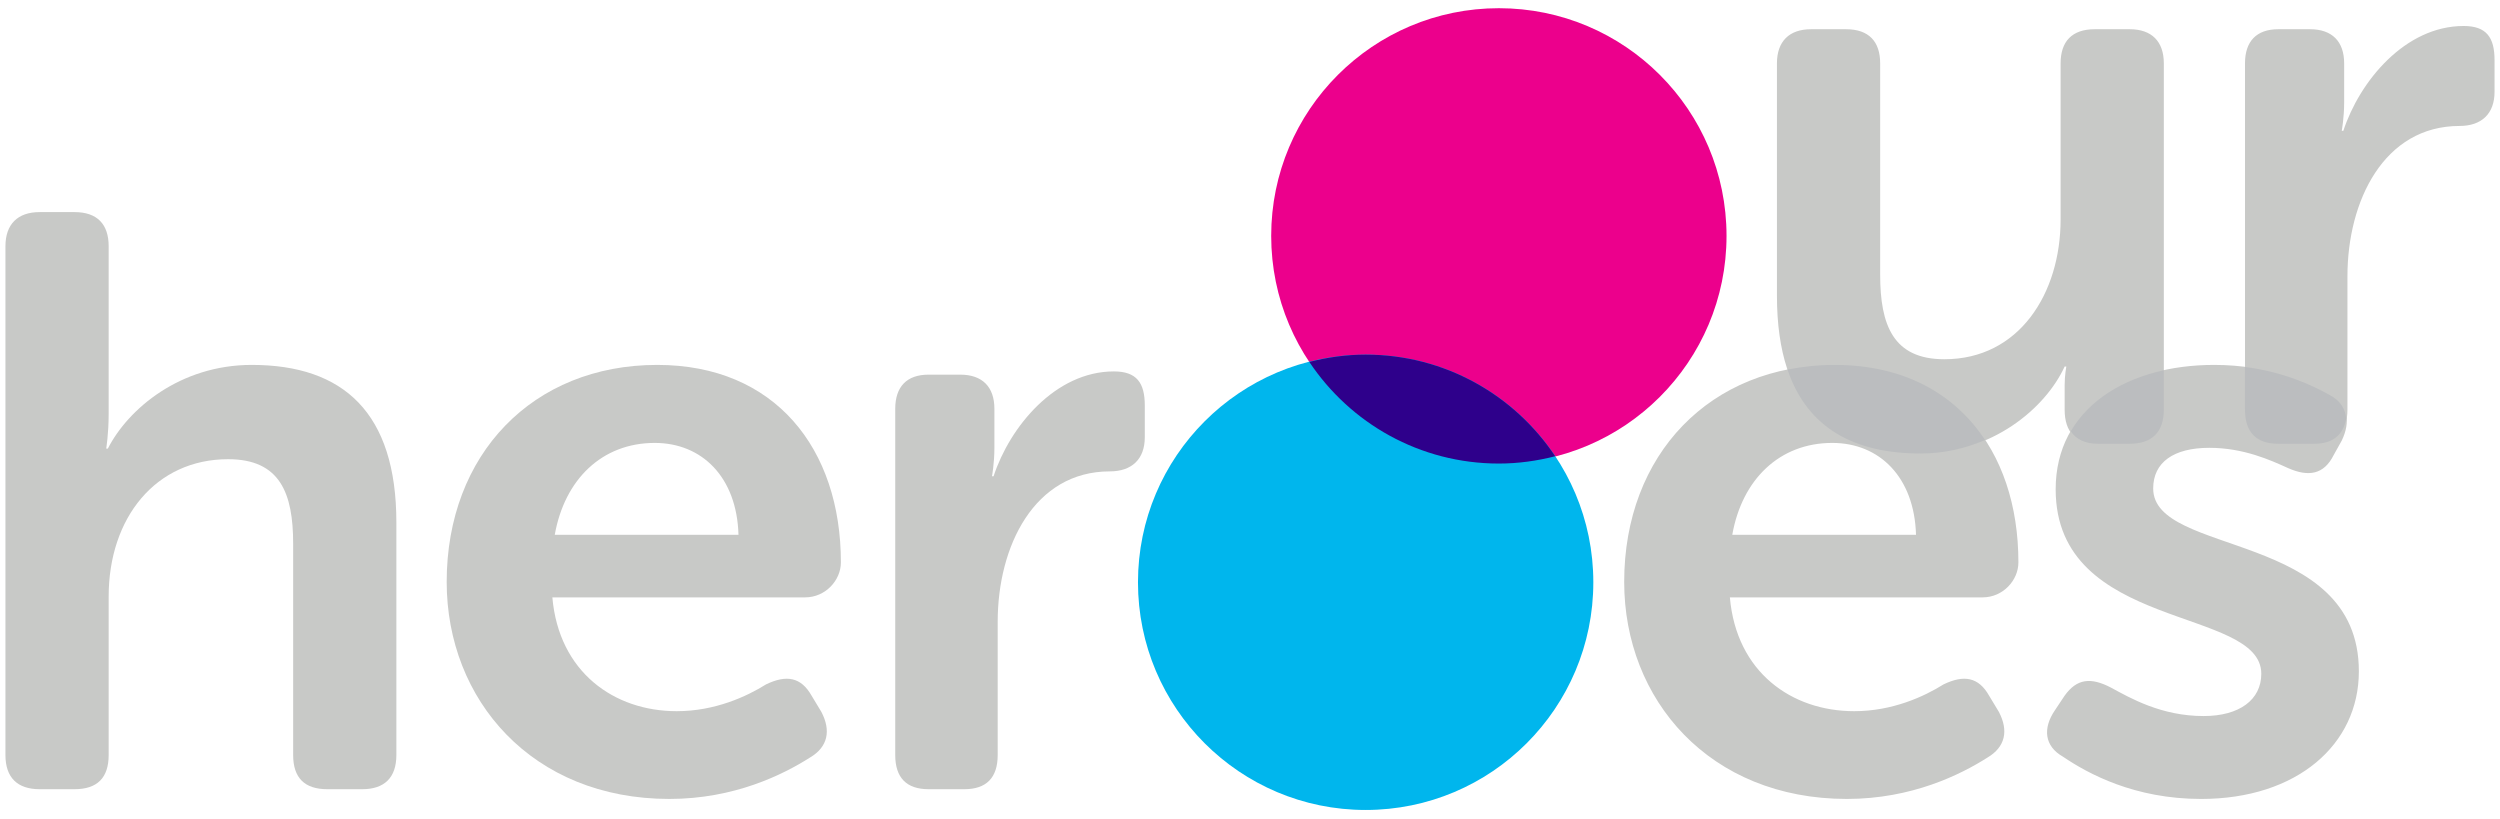
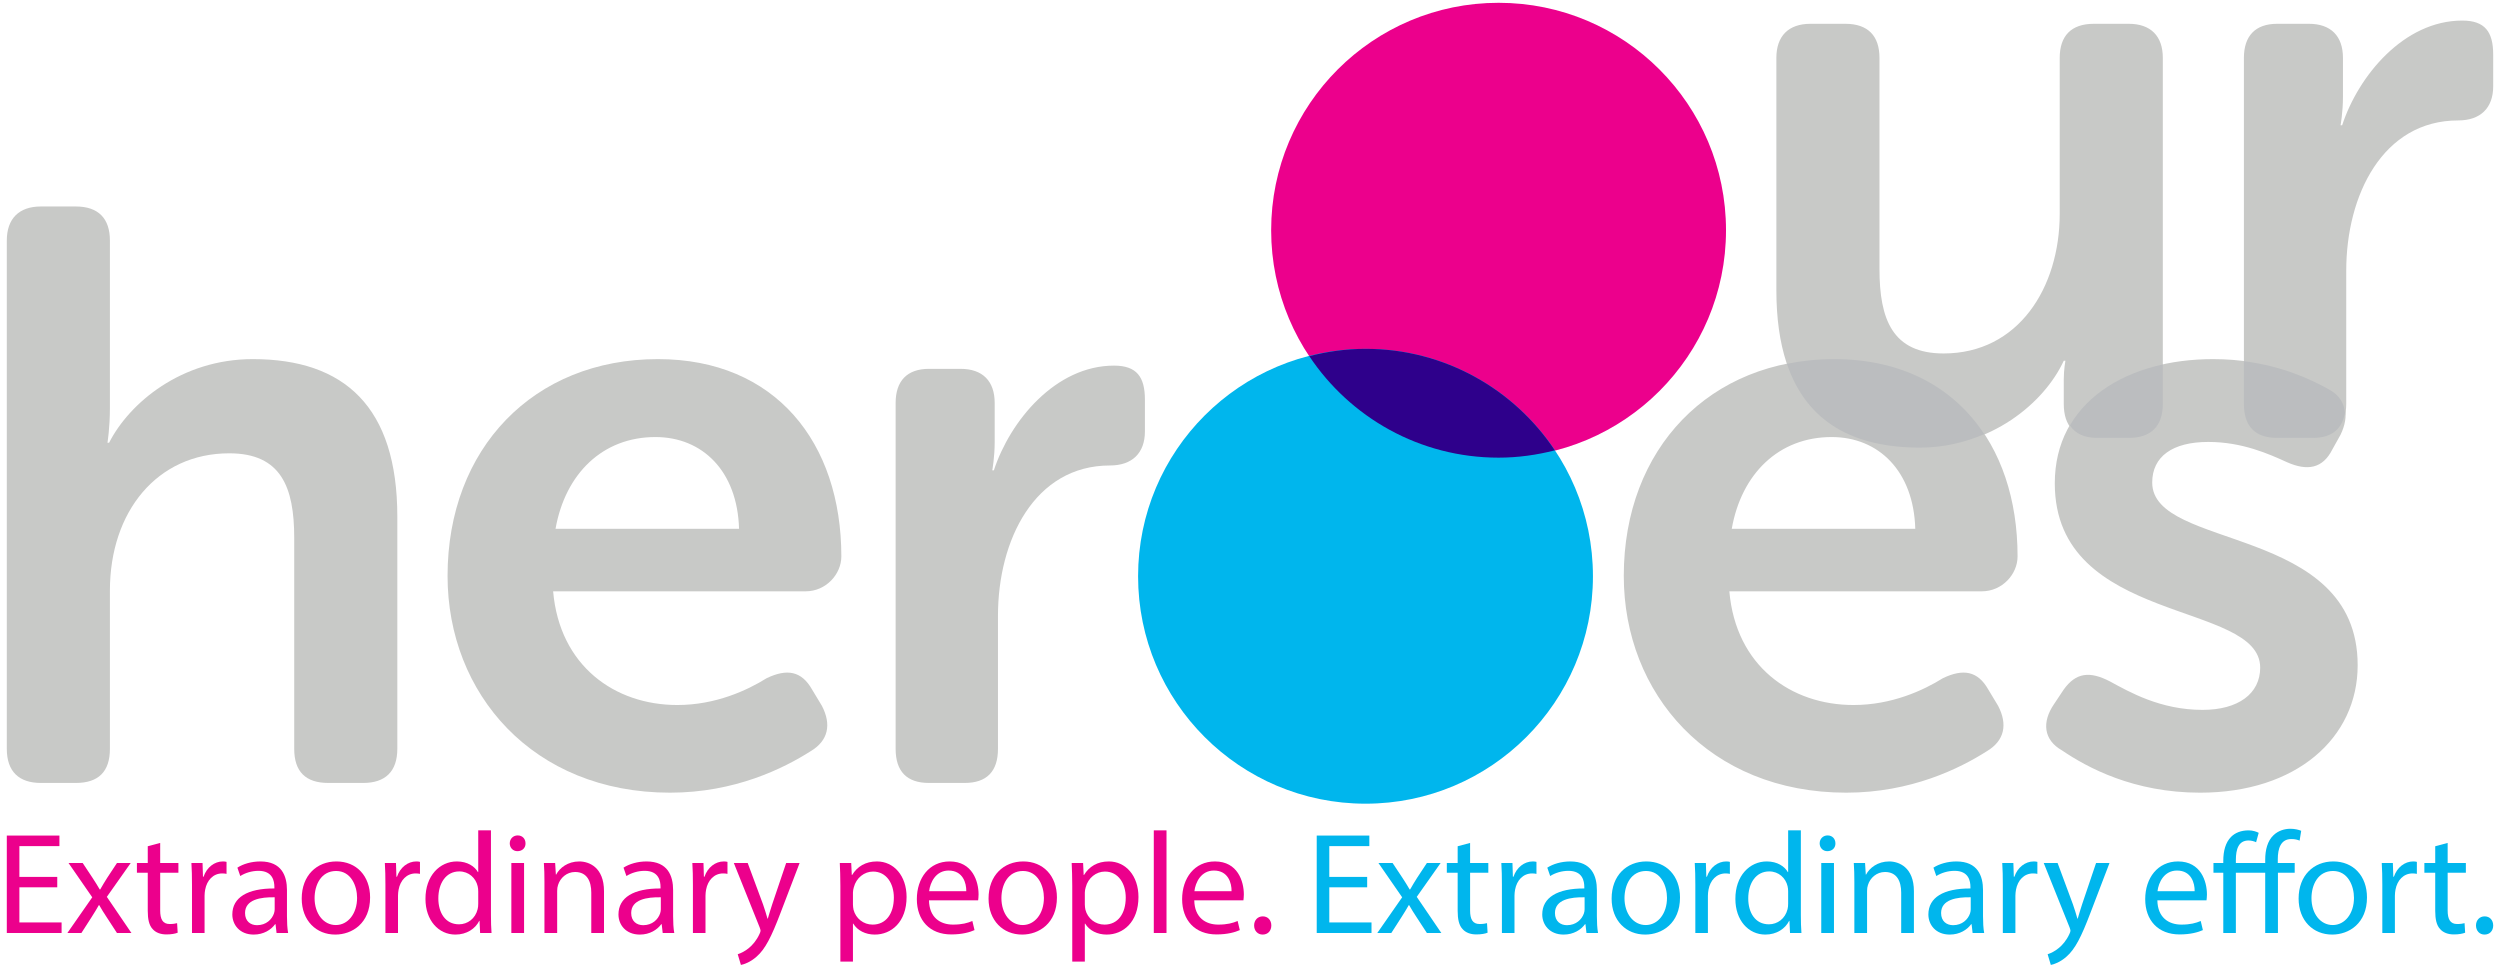
- <svg xmlns="http://www.w3.org/2000/svg" version="1.2" baseProfile="tiny" id="Layer_1" x="0px" y="0px" width="311.812px" height="102.047px" viewBox="0 0 311.812 102.047" xml:space="preserve">
+ <svg xmlns="http://www.w3.org/2000/svg" version="1.2" baseProfile="tiny" id="Layer_1" x="0px" y="0px" width="702.993px" height="272.126px" viewBox="0 0 702.993 272.126" xml:space="preserve">
  <g>
-     <path fill="#C8C9C7" d="M221.628,7.904c0-2.737,1.522-4.259,4.26-4.259h4.355c2.839,0,4.26,1.522,4.26,4.259v26.36   c0,6.283,1.624,10.543,8.007,10.543c9.331,0,14.498-8.212,14.498-17.438V7.904c0-2.737,1.42-4.259,4.26-4.259h4.361   c2.738,0,4.254,1.522,4.254,4.259V51.09c0,2.84-1.516,4.26-4.254,4.26h-3.959c-2.736,0-4.157-1.42-4.157-4.26v-3.042   c0-1.215,0.206-2.331,0.206-2.331h-0.206c-2.429,5.273-9.119,10.847-17.938,10.847c-11.052,0-17.946-5.574-17.946-19.666V7.904z    M280.006,7.904c0-2.737,1.42-4.259,4.156-4.259h3.959c2.738,0,4.254,1.522,4.254,4.259v4.868c0,1.925-0.301,3.546-0.301,3.546   h0.198c2.026-6.185,7.706-13.076,15.003-13.076c2.841,0,3.857,1.417,3.857,4.257v3.955c0,2.738-1.625,4.256-4.361,4.256   c-9.428,0-13.987,9.328-13.987,18.755V51.09c0,2.84-1.42,4.26-4.157,4.26h-4.465c-2.736,0-4.156-1.42-4.156-4.26V7.904z" />
-     <path fill="#C8C9C7" d="M228.837,45.513c14.696,0,22.908,10.44,22.908,24.635c0,2.229-1.925,4.359-4.457,4.359h-31.53   c0.812,9.328,7.7,14.195,15.509,14.195c4.765,0,8.717-1.826,11.153-3.348c2.533-1.215,4.355-0.912,5.673,1.42l1.223,2.027   c1.215,2.331,0.805,4.359-1.421,5.68c-3.344,2.126-9.433,5.167-17.543,5.167c-17.134,0-27.775-12.366-27.775-27.065   C202.576,56.664,213.321,45.513,228.837,45.513z M238.974,66.701c-0.205-7.198-4.566-11.458-10.444-11.458   c-6.587,0-11.256,4.563-12.472,11.458H238.974z M256.291,88.6l1.215-1.826c1.523-2.13,3.25-2.332,5.782-1.014   c2.431,1.317,6.286,3.549,11.557,3.549c4.458,0,7.194-2.027,7.194-5.273c0-8.413-25.646-5.27-25.646-23.011   c0-10.141,8.922-15.512,19.769-15.512c6.895,0,11.659,2.228,14.396,3.751c2.335,1.215,2.636,3.345,1.522,5.676l-1.017,1.826   c-1.215,2.434-3.141,2.737-5.673,1.622c-2.232-1.014-5.576-2.533-9.837-2.533c-4.464,0-6.997,1.823-6.997,5.069   c0,8.515,25.653,5.17,25.653,22.809c0,9.123-7.706,15.916-19.673,15.916c-8.309,0-14.09-3.14-17.23-5.27   C254.974,93.061,254.77,90.829,256.291,88.6z" />
-     <path fill="#EC008C" d="M215.341,29.42c0,15.683-12.71,28.396-28.396,28.396c-15.68,0-28.396-12.714-28.396-28.396   c0-15.684,12.717-28.397,28.396-28.397C202.631,1.023,215.341,13.737,215.341,29.42z" />
-     <path fill="#00B6ED" d="M198.727,72.626c0,15.684-12.71,28.397-28.396,28.397c-15.68,0-28.397-12.713-28.397-28.397   c0-15.682,12.718-28.396,28.397-28.396C186.017,44.229,198.727,56.944,198.727,72.626z" />
-     <path fill="#2E008B" d="M163.306,45.141c5.089,7.639,13.775,12.676,23.639,12.676c2.43,0,4.774-0.337,7.027-0.911   c-5.089-7.638-13.771-12.676-23.642-12.676C167.899,44.229,165.555,44.567,163.306,45.141z" />
-     <path fill="#C8C9C7" d="M0.679,30.71c0-2.737,1.522-4.256,4.26-4.256h4.354c2.841,0,4.26,1.519,4.26,4.256v20.884   c0,2.536-0.307,4.359-0.307,4.359h0.205c2.532-4.966,9.023-10.44,17.945-10.44c11.455,0,18.042,5.979,18.042,19.666v28.994   c0,2.84-1.516,4.26-4.253,4.26h-4.362c-2.84,0-4.259-1.42-4.259-4.26V67.817c0-6.287-1.618-10.543-8.109-10.543   c-9.024,0-14.902,7.297-14.902,17.13v19.769c0,2.84-1.419,4.26-4.26,4.26H4.938c-2.737,0-4.26-1.42-4.26-4.26V30.71z" />
-     <path fill="#C8C9C7" d="M81.972,45.513c14.696,0,22.908,10.44,22.908,24.635c0,2.229-1.925,4.359-4.457,4.359h-31.53   c0.812,9.328,7.707,14.195,15.51,14.195c4.764,0,8.717-1.826,11.153-3.348c2.533-1.215,4.355-0.912,5.673,1.42l1.222,2.027   c1.215,2.331,0.812,4.359-1.42,5.68c-3.345,2.126-9.427,5.167-17.543,5.167c-17.127,0-27.775-12.366-27.775-27.065   C55.712,56.664,66.456,45.513,81.972,45.513z M92.108,66.701c-0.204-7.198-4.56-11.458-10.443-11.458   c-6.588,0-11.25,4.563-12.472,11.458H92.108z" />
-     <path fill="#C8C9C7" d="M111.658,50.988c0-2.738,1.42-4.26,4.157-4.26h3.96c2.736,0,4.252,1.521,4.252,4.26v4.867   c0,1.925-0.301,3.546-0.301,3.546h0.198c2.027-6.185,7.707-13.076,15.004-13.076c2.84,0,3.856,1.416,3.856,4.256v3.956   c0,2.737-1.624,4.256-4.361,4.256c-9.427,0-13.986,9.328-13.986,18.755v16.625c0,2.84-1.42,4.26-4.157,4.26h-4.465   c-2.737,0-4.157-1.42-4.157-4.26V50.988z" />
    <g>
-       <path fill="#BBBDBF" d="M284.162,55.35h4.465c2.321,0,3.632-1.083,3.996-3.124c-0.096-1.198-0.692-2.249-2.064-2.962    c-2.19-1.219-5.707-2.874-10.553-3.492v5.318C280.006,53.93,281.426,55.35,284.162,55.35z" />
-       <path fill="#BBBDBF" d="M258.275,53.796c0.675,0.993,1.773,1.553,3.395,1.553h3.959c2.738,0,4.254-1.42,4.254-4.26v-4.912    C264.756,47.305,260.562,49.875,258.275,53.796z" />
-       <path fill="#BBBDBF" d="M228.837,45.513c-2.055,0-4.018,0.208-5.892,0.583c2.495,7.375,8.41,10.468,16.629,10.468    c2.946,0,5.622-0.658,8.014-1.683C243.772,49.09,237.421,45.513,228.837,45.513z" />
+       <path fill="#C8C9C7" d="M499.508,16.283c0-6.163,3.428-9.591,9.593-9.591h9.809c6.394,0,9.593,3.428,9.593,9.591v59.365    c0,14.15,3.657,23.744,18.032,23.744c21.015,0,32.651-18.494,32.651-39.271V16.283c0-6.163,3.198-9.591,9.593-9.591h9.823    c6.164,0,9.578,3.428,9.578,9.591v97.259c0,6.395-3.414,9.593-9.578,9.593h-8.917c-6.163,0-9.361-3.198-9.361-9.593v-6.85    c0-2.736,0.462-5.25,0.462-5.25h-0.462c-5.472,11.876-20.538,24.428-40.399,24.428c-24.891,0-40.416-12.552-40.416-44.29V16.283z     M630.979,16.283c0-6.163,3.197-9.591,9.361-9.591h8.916c6.164,0,9.578,3.428,9.578,9.591v10.963c0,4.334-0.678,7.986-0.678,7.986    h0.447c4.564-13.928,17.355-29.448,33.788-29.448c6.396,0,8.687,3.191,8.687,9.586v8.908c0,6.165-3.659,9.586-9.823,9.586    c-21.231,0-31.499,21.007-31.499,42.237v37.441c0,6.395-3.197,9.593-9.361,9.593H640.34c-6.164,0-9.361-3.198-9.361-9.593V16.283z    " />
+       <path fill="#C8C9C7" d="M515.742,100.982c33.098,0,51.593,23.513,51.593,55.48c0,5.02-4.336,9.816-10.038,9.816h-71.01    c1.83,21.008,17.342,31.969,34.928,31.969c10.731,0,19.632-4.112,25.119-7.54c5.704-2.736,9.809-2.053,12.775,3.198l2.752,4.564    c2.737,5.25,1.813,9.816-3.198,12.791c-7.532,4.788-21.244,11.638-39.508,11.638c-38.587,0-62.553-27.849-62.553-60.954    C456.602,126.094,480.8,100.982,515.742,100.982z M538.571,148.7c-0.461-16.211-10.284-25.804-23.521-25.804    c-14.834,0-25.351,10.278-28.087,25.804H538.571z M577.572,198.017l2.736-4.111c3.43-4.797,7.318-5.251,13.021-2.283    c5.474,2.966,14.157,7.993,26.026,7.993c10.039,0,16.203-4.565,16.203-11.876c0-18.947-57.757-11.868-57.757-51.822    c0-22.837,20.094-34.935,44.521-34.935c15.527,0,26.258,5.018,32.42,8.448c5.26,2.736,5.938,7.533,3.432,12.782l-2.291,4.112    c-2.736,5.48-7.072,6.165-12.775,3.651c-5.027-2.283-12.559-5.704-22.152-5.704c-10.055,0-15.76,4.106-15.76,11.416    c0,19.177,57.773,11.645,57.773,51.369c0,20.545-17.355,35.843-44.305,35.843c-18.71,0-31.73-7.072-38.803-11.868    C574.605,208.062,574.145,203.036,577.572,198.017z" />
+       <path fill="#EC008C" d="M485.349,64.741c0,35.318-28.625,63.951-63.951,63.951c-35.312,0-63.952-28.633-63.952-63.951    c0-35.321,28.64-63.953,63.952-63.953C456.724,0.788,485.349,29.42,485.349,64.741z" />
+       <path fill="#00B6ED" d="M447.931,162.043c0,35.321-28.624,63.953-63.951,63.953c-35.312,0-63.953-28.632-63.953-63.953    c0-35.318,28.641-63.951,63.953-63.951C419.307,98.092,447.931,126.725,447.931,162.043z" />
+       <path fill="#2E008B" d="M368.162,100.143c11.46,17.203,31.022,28.549,53.236,28.549c5.472,0,10.752-0.76,15.825-2.053    c-11.46-17.202-31.014-28.547-53.243-28.547C378.506,98.092,373.226,98.853,368.162,100.143z" />
+       <path fill="#C8C9C7" d="M1.914,67.646c0-6.165,3.429-9.585,9.594-9.585h9.807c6.396,0,9.593,3.421,9.593,9.585v47.032    c0,5.712-0.69,9.817-0.69,9.817h0.461c5.702-11.184,20.322-23.513,40.416-23.513c25.796,0,40.632,13.466,40.632,44.289v65.297    c0,6.396-3.414,9.594-9.579,9.594h-9.823c-6.396,0-9.593-3.198-9.593-9.594v-59.355c0-14.158-3.643-23.743-18.262-23.743    c-20.324,0-33.562,16.434-33.562,38.578v44.521c0,6.396-3.196,9.594-9.593,9.594h-9.807c-6.165,0-9.594-3.198-9.594-9.594V67.646z    " />
+       <path fill="#C8C9C7" d="M184.992,100.982c33.098,0,51.591,23.513,51.591,55.48c0,5.02-4.334,9.816-10.037,9.816h-71.008    c1.829,21.008,17.355,31.969,34.927,31.969c10.729,0,19.632-4.112,25.118-7.54c5.705-2.736,9.81-2.053,12.775,3.198l2.753,4.564    c2.735,5.25,1.828,9.816-3.198,12.791c-7.533,4.788-21.229,11.638-39.508,11.638c-38.57,0-62.553-27.849-62.553-60.954    C125.852,126.094,150.048,100.982,184.992,100.982z M207.82,148.7c-0.46-16.211-10.269-25.804-23.52-25.804    c-14.836,0-25.335,10.278-28.087,25.804H207.82z" />
+       <path fill="#C8C9C7" d="M251.848,113.312c0-6.166,3.198-9.593,9.362-9.593h8.917c6.163,0,9.577,3.427,9.577,9.593v10.96    c0,4.336-0.678,7.987-0.678,7.987h0.446c4.566-13.929,17.355-29.448,33.791-29.448c6.395,0,8.685,3.189,8.685,9.586v8.908    c0,6.165-3.658,9.586-9.822,9.586c-21.23,0-31.499,21.007-31.499,42.237v37.44c0,6.396-3.197,9.594-9.363,9.594H261.21    c-6.164,0-9.362-3.198-9.362-9.594V113.312z" />
+       <g>
+         <path fill="#BBBDBF" d="M640.34,123.135h10.055c5.227,0,8.178-2.438,9-7.034c-0.217-2.697-1.561-5.064-4.652-6.67     c-4.932-2.745-12.85-6.472-23.764-7.865v11.977C630.979,119.937,634.176,123.135,640.34,123.135z" />
+         <path fill="#BBBDBF" d="M582.04,119.637c1.521,2.236,3.994,3.498,7.646,3.498h8.917c6.164,0,9.578-3.198,9.578-9.593V102.48     C596.635,105.017,587.188,110.806,582.04,119.637z" />
+         <path fill="#BBBDBF" d="M515.742,100.982c-4.627,0-9.048,0.469-13.268,1.314c5.62,16.61,18.941,23.574,37.45,23.574     c6.634,0,12.66-1.483,18.048-3.79C549.378,109.037,535.074,100.982,515.742,100.982z" />
+       </g>
+     </g>
+     <g>
+       <path fill="#EC008C" d="M16.099,249.509H5.45v9.878h11.869v2.967H1.914v-27.395h14.796v2.967H5.45v8.658h10.649V249.509z" />
+       <path fill="#EC008C" d="M23.255,242.681l2.805,4.228c0.731,1.098,1.341,2.114,1.991,3.211h0.122    c0.65-1.18,1.301-2.194,1.951-3.251l2.764-4.188h3.862l-6.707,9.512l6.909,10.161h-4.064l-2.886-4.43    c-0.771-1.139-1.423-2.236-2.113-3.415h-0.082c-0.65,1.179-1.341,2.235-2.072,3.415l-2.846,4.43h-3.942l6.991-10.038l-6.666-9.635    H23.255z" />
+       <path fill="#EC008C" d="M45.044,237.031v5.649h5.121v2.725h-5.121v10.607c0,2.439,0.69,3.822,2.682,3.822    c0.936,0,1.627-0.123,2.074-0.244l0.162,2.682c-0.691,0.285-1.789,0.488-3.17,0.488c-1.667,0-3.009-0.528-3.862-1.504    c-1.017-1.058-1.382-2.805-1.382-5.121v-10.73H38.5v-2.725h3.049v-4.715L45.044,237.031z" />
+       <path fill="#EC008C" d="M53.987,248.819c0-2.317-0.04-4.309-0.162-6.139h3.13l0.121,3.862h0.163    c0.895-2.643,3.049-4.309,5.447-4.309c0.406,0,0.691,0.039,1.016,0.122v3.374c-0.365-0.081-0.731-0.123-1.219-0.123    c-2.521,0-4.309,1.91-4.797,4.594c-0.082,0.487-0.163,1.057-0.163,1.666v10.486h-3.536V248.819z" />
+       <path fill="#EC008C" d="M77.767,262.354l-0.284-2.479h-0.122c-1.097,1.544-3.211,2.926-6.016,2.926    c-3.983,0-6.016-2.804-6.016-5.649c0-4.757,4.228-7.357,11.828-7.317v-0.405c0-1.626-0.447-4.554-4.471-4.554    c-1.829,0-3.74,0.57-5.122,1.464l-0.812-2.356c1.626-1.058,3.983-1.748,6.463-1.748c6.016,0,7.479,4.104,7.479,8.048v7.356    c0,1.707,0.081,3.375,0.325,4.715H77.767z M77.239,252.315c-3.901-0.083-8.332,0.609-8.332,4.429c0,2.317,1.545,3.416,3.373,3.416    c2.561,0,4.188-1.627,4.756-3.293c0.122-0.366,0.203-0.772,0.203-1.139V252.315z" />
+       <path fill="#EC008C" d="M104.069,252.355c0,7.274-5.039,10.445-9.795,10.445c-5.325,0-9.431-3.902-9.431-10.121    c0-6.584,4.309-10.445,9.756-10.445C100.25,242.234,104.069,246.339,104.069,252.355z M88.46,252.558    c0,4.31,2.479,7.562,5.976,7.562c3.414,0,5.976-3.212,5.976-7.643c0-3.332-1.667-7.56-5.895-7.56    C90.291,244.917,88.46,248.819,88.46,252.558z" />
+       <path fill="#EC008C" d="M108.38,248.819c0-2.317-0.041-4.309-0.162-6.139h3.129l0.122,3.862h0.163    c0.895-2.643,3.048-4.309,5.446-4.309c0.406,0,0.69,0.039,1.017,0.122v3.374c-0.366-0.081-0.731-0.123-1.219-0.123    c-2.521,0-4.31,1.91-4.797,4.594c-0.082,0.487-0.163,1.057-0.163,1.666v10.486h-3.536V248.819z" />
+       <path fill="#EC008C" d="M138.055,233.495v23.779c0,1.747,0.04,3.739,0.162,5.079h-3.211l-0.163-3.413h-0.081    c-1.097,2.194-3.495,3.86-6.707,3.86c-4.755,0-8.413-4.023-8.413-9.999c-0.041-6.543,4.023-10.567,8.82-10.567    c3.007,0,5.04,1.422,5.934,3.008h0.082v-11.747H138.055z M134.478,250.688c0-0.447-0.041-1.057-0.163-1.503    c-0.528-2.277-2.479-4.146-5.161-4.146c-3.699,0-5.895,3.252-5.895,7.601c0,3.983,1.951,7.275,5.812,7.275    c2.397,0,4.594-1.584,5.243-4.268c0.122-0.487,0.163-0.976,0.163-1.544V250.688z" />
+       <path fill="#EC008C" d="M147.772,237.152c0.041,1.22-0.854,2.196-2.276,2.196c-1.26,0-2.154-0.977-2.154-2.196    c0-1.259,0.936-2.235,2.235-2.235C146.918,234.917,147.772,235.894,147.772,237.152z M143.789,262.354v-19.673h3.577v19.673    H143.789z" />
+       <path fill="#EC008C" d="M153.097,248.006c0-2.032-0.04-3.699-0.162-5.325h3.171l0.202,3.253h0.082    c0.976-1.871,3.252-3.699,6.504-3.699c2.723,0,6.95,1.626,6.95,8.374v11.745h-3.577v-11.34c0-3.171-1.179-5.812-4.553-5.812    c-2.357,0-4.186,1.667-4.796,3.659c-0.163,0.446-0.244,1.056-0.244,1.666v11.827h-3.577V248.006z" />
+       <path fill="#EC008C" d="M186.35,262.354l-0.285-2.479h-0.121c-1.098,1.544-3.212,2.926-6.016,2.926    c-3.984,0-6.017-2.804-6.017-5.649c0-4.757,4.228-7.357,11.828-7.317v-0.405c0-1.626-0.447-4.554-4.471-4.554    c-1.829,0-3.739,0.57-5.121,1.464l-0.813-2.356c1.626-1.058,3.983-1.748,6.463-1.748c6.017,0,7.479,4.104,7.479,8.048v7.356    c0,1.707,0.081,3.375,0.325,4.715H186.35z M185.822,252.315c-3.902-0.083-8.333,0.609-8.333,4.429    c0,2.317,1.545,3.416,3.374,3.416c2.561,0,4.187-1.627,4.755-3.293c0.122-0.366,0.204-0.772,0.204-1.139V252.315z" />
+       <path fill="#EC008C" d="M194.847,248.819c0-2.317-0.04-4.309-0.162-6.139h3.13l0.121,3.862h0.163    c0.894-2.643,3.049-4.309,5.446-4.309c0.406,0,0.691,0.039,1.017,0.122v3.374c-0.366-0.081-0.732-0.123-1.22-0.123    c-2.521,0-4.309,1.91-4.797,4.594c-0.081,0.487-0.162,1.057-0.162,1.666v10.486h-3.536V248.819z" />
+       <path fill="#EC008C" d="M210.253,242.681l4.309,11.626c0.447,1.3,0.935,2.845,1.26,4.024h0.081    c0.366-1.18,0.772-2.684,1.261-4.105l3.901-11.545h3.78l-5.365,14.024c-2.561,6.747-4.309,10.202-6.748,12.315    c-1.747,1.545-3.495,2.153-4.39,2.316l-0.894-3.008c0.894-0.285,2.073-0.854,3.13-1.748c0.975-0.772,2.194-2.153,3.008-3.983    c0.162-0.365,0.284-0.65,0.284-0.854c0-0.202-0.081-0.487-0.244-0.935l-7.275-18.129H210.253z" />
+       <path fill="#EC008C" d="M236.311,249.104c0-2.52-0.081-4.553-0.163-6.423h3.211l0.163,3.373h0.081    c1.464-2.397,3.78-3.819,6.991-3.819c4.756,0,8.333,4.024,8.333,9.998c0,7.073-4.309,10.568-8.942,10.568    c-2.602,0-4.878-1.138-6.057-3.089h-0.081v10.69h-3.536V249.104z M239.847,254.347c0,0.529,0.081,1.016,0.163,1.464    c0.649,2.479,2.804,4.187,5.365,4.187c3.78,0,5.975-3.09,5.975-7.603c0-3.941-2.072-7.314-5.854-7.314    c-2.438,0-4.714,1.747-5.405,4.429c-0.122,0.448-0.244,0.977-0.244,1.464V254.347z" />
+       <path fill="#EC008C" d="M261.23,253.169c0.08,4.837,3.171,6.828,6.747,6.828c2.561,0,4.105-0.447,5.446-1.017l0.61,2.562    c-1.26,0.568-3.414,1.219-6.545,1.219c-6.057,0-9.674-3.983-9.674-9.918s3.495-10.608,9.228-10.608    c6.422,0,8.129,5.649,8.129,9.268c0,0.73-0.081,1.3-0.122,1.667H261.23z M271.716,250.608c0.041-2.277-0.935-5.813-4.959-5.813    c-3.617,0-5.203,3.333-5.487,5.813H271.716z" />
+       <path fill="#EC008C" d="M297.205,252.355c0,7.274-5.04,10.445-9.796,10.445c-5.325,0-9.43-3.902-9.43-10.121    c0-6.584,4.309-10.445,9.755-10.445C293.384,242.234,297.205,246.339,297.205,252.355z M281.596,252.558    c0,4.31,2.479,7.562,5.976,7.562c3.413,0,5.975-3.212,5.975-7.643c0-3.332-1.667-7.56-5.894-7.56    C283.425,244.917,281.596,248.819,281.596,252.558z" />
+       <path fill="#EC008C" d="M301.515,249.104c0-2.52-0.081-4.553-0.162-6.423h3.211l0.163,3.373h0.081    c1.464-2.397,3.78-3.819,6.991-3.819c4.756,0,8.333,4.024,8.333,9.998c0,7.073-4.31,10.568-8.942,10.568    c-2.602,0-4.878-1.138-6.058-3.089h-0.081v10.69h-3.536V249.104z M305.051,254.347c0,0.529,0.081,1.016,0.163,1.464    c0.65,2.479,2.805,4.187,5.366,4.187c3.78,0,5.975-3.09,5.975-7.603c0-3.941-2.073-7.314-5.854-7.314    c-2.438,0-4.715,1.747-5.406,4.429c-0.122,0.448-0.244,0.977-0.244,1.464V254.347z" />
+       <path fill="#EC008C" d="M324.443,233.495h3.576v28.858h-3.576V233.495z" />
+       <path fill="#EC008C" d="M335.825,253.169c0.081,4.837,3.171,6.828,6.747,6.828c2.561,0,4.106-0.447,5.446-1.017l0.611,2.562    c-1.261,0.568-3.416,1.219-6.545,1.219c-6.057,0-9.674-3.983-9.674-9.918s3.495-10.608,9.227-10.608    c6.422,0,8.13,5.649,8.13,9.268c0,0.73-0.081,1.3-0.122,1.667H335.825z M346.311,250.608c0.041-2.277-0.934-5.813-4.959-5.813    c-3.617,0-5.202,3.333-5.487,5.813H346.311z" />
+       <path fill="#EC008C" d="M352.655,260.24c0-1.502,1.017-2.561,2.439-2.561s2.398,1.059,2.398,2.561    c0,1.464-0.936,2.561-2.439,2.561C353.631,262.801,352.655,261.704,352.655,260.24z" />
+       <path fill="#00B6ED" d="M384.444,249.509h-10.65v9.878h11.869v2.967h-15.404v-27.395h14.795v2.967h-11.26v8.658h10.65V249.509z" />
+       <path fill="#00B6ED" d="M391.598,242.681l2.807,4.228c0.73,1.098,1.342,2.114,1.99,3.211h0.123c0.65-1.18,1.301-2.194,1.951-3.251    l2.764-4.188h3.861l-6.707,9.512l6.91,10.161h-4.064l-2.887-4.43c-0.771-1.139-1.422-2.236-2.113-3.415h-0.082    c-0.648,1.179-1.34,2.235-2.072,3.415l-2.846,4.43h-3.941l6.99-10.038l-6.666-9.635H391.598z" />
+       <path fill="#00B6ED" d="M413.387,237.031v5.649h5.123v2.725h-5.123v10.607c0,2.439,0.691,3.822,2.684,3.822    c0.936,0,1.625-0.123,2.072-0.244l0.162,2.682c-0.689,0.285-1.787,0.488-3.17,0.488c-1.666,0-3.006-0.528-3.861-1.504    c-1.016-1.058-1.383-2.805-1.383-5.121v-10.73h-3.049v-2.725h3.049v-4.715L413.387,237.031z" />
+       <path fill="#00B6ED" d="M422.333,248.819c0-2.317-0.041-4.309-0.164-6.139h3.131l0.121,3.862h0.162    c0.895-2.643,3.049-4.309,5.447-4.309c0.406,0,0.691,0.039,1.018,0.122v3.374c-0.367-0.081-0.732-0.123-1.221-0.123    c-2.52,0-4.309,1.91-4.797,4.594c-0.08,0.487-0.16,1.057-0.16,1.666v10.486h-3.537V248.819z" />
+       <path fill="#00B6ED" d="M446.112,262.354l-0.285-2.479h-0.123c-1.096,1.544-3.209,2.926-6.016,2.926    c-3.982,0-6.014-2.804-6.014-5.649c0-4.757,4.227-7.357,11.828-7.317v-0.405c0-1.626-0.447-4.554-4.471-4.554    c-1.83,0-3.74,0.57-5.123,1.464l-0.812-2.356c1.627-1.058,3.982-1.748,6.463-1.748c6.016,0,7.48,4.104,7.48,8.048v7.356    c0,1.707,0.08,3.375,0.324,4.715H446.112z M445.584,252.315c-3.902-0.083-8.334,0.609-8.334,4.429    c0,2.317,1.545,3.416,3.375,3.416c2.561,0,4.188-1.627,4.756-3.293c0.121-0.366,0.203-0.772,0.203-1.139V252.315z" />
+       <path fill="#00B6ED" d="M472.413,252.355c0,7.274-5.041,10.445-9.797,10.445c-5.326,0-9.43-3.902-9.43-10.121    c0-6.584,4.309-10.445,9.756-10.445C468.59,242.234,472.413,246.339,472.413,252.355z M456.803,252.558    c0,4.31,2.48,7.562,5.975,7.562c3.414,0,5.977-3.212,5.977-7.643c0-3.332-1.668-7.56-5.895-7.56S456.803,248.819,456.803,252.558z    " />
+       <path fill="#00B6ED" d="M476.723,248.819c0-2.317-0.041-4.309-0.164-6.139h3.131l0.123,3.862h0.162    c0.895-2.643,3.049-4.309,5.447-4.309c0.406,0,0.689,0.039,1.016,0.122v3.374c-0.367-0.081-0.73-0.123-1.219-0.123    c-2.521,0-4.311,1.91-4.797,4.594c-0.082,0.487-0.164,1.057-0.164,1.666v10.486h-3.535V248.819z" />
+       <path fill="#00B6ED" d="M506.397,233.495v23.779c0,1.747,0.041,3.739,0.162,5.079h-3.211l-0.162-3.413h-0.082    c-1.096,2.194-3.496,3.86-6.705,3.86c-4.756,0-8.414-4.023-8.414-9.999c-0.041-6.543,4.023-10.567,8.82-10.567    c3.008,0,5.041,1.422,5.936,3.008h0.08v-11.747H506.397z M502.821,250.688c0-0.447-0.041-1.057-0.162-1.503    c-0.529-2.277-2.48-4.146-5.162-4.146c-3.699,0-5.895,3.252-5.895,7.601c0,3.983,1.951,7.275,5.812,7.275    c2.398,0,4.594-1.584,5.244-4.268c0.121-0.487,0.162-0.976,0.162-1.544V250.688z" />
+       <path fill="#00B6ED" d="M516.114,237.152c0.041,1.22-0.854,2.196-2.275,2.196c-1.262,0-2.156-0.977-2.156-2.196    c0-1.259,0.938-2.235,2.236-2.235C515.26,234.917,516.114,235.894,516.114,237.152z M512.131,262.354v-19.673h3.576v19.673    H512.131z" />
+       <path fill="#00B6ED" d="M521.44,248.006c0-2.032-0.041-3.699-0.162-5.325h3.17l0.205,3.253h0.08    c0.977-1.871,3.252-3.699,6.504-3.699c2.723,0,6.949,1.626,6.949,8.374v11.745h-3.576v-11.34c0-3.171-1.18-5.812-4.553-5.812    c-2.357,0-4.186,1.667-4.795,3.659c-0.164,0.446-0.246,1.056-0.246,1.666v11.827h-3.576V248.006z" />
+       <path fill="#00B6ED" d="M554.692,262.354l-0.285-2.479h-0.121c-1.098,1.544-3.211,2.926-6.016,2.926    c-3.984,0-6.016-2.804-6.016-5.649c0-4.757,4.227-7.357,11.828-7.317v-0.405c0-1.626-0.447-4.554-4.471-4.554    c-1.83,0-3.74,0.57-5.123,1.464l-0.812-2.356c1.627-1.058,3.982-1.748,6.463-1.748c6.018,0,7.479,4.104,7.479,8.048v7.356    c0,1.707,0.082,3.375,0.326,4.715H554.692z M554.163,252.315c-3.9-0.083-8.332,0.609-8.332,4.429c0,2.317,1.545,3.416,3.375,3.416    c2.561,0,4.186-1.627,4.756-3.293c0.121-0.366,0.201-0.772,0.201-1.139V252.315z" />
+       <path fill="#00B6ED" d="M563.188,248.819c0-2.317-0.041-4.309-0.162-6.139h3.129l0.123,3.862h0.162    c0.895-2.643,3.049-4.309,5.447-4.309c0.406,0,0.691,0.039,1.016,0.122v3.374c-0.367-0.081-0.73-0.123-1.219-0.123    c-2.521,0-4.309,1.91-4.797,4.594c-0.082,0.487-0.162,1.057-0.162,1.666v10.486h-3.537V248.819z" />
+       <path fill="#00B6ED" d="M578.594,242.681l4.309,11.626c0.447,1.3,0.936,2.845,1.262,4.024h0.08c0.365-1.18,0.771-2.684,1.26-4.105    l3.902-11.545h3.779l-5.365,14.024c-2.561,6.747-4.309,10.202-6.746,12.315c-1.748,1.545-3.496,2.153-4.391,2.316l-0.895-3.008    c0.895-0.285,2.074-0.854,3.131-1.748c0.975-0.772,2.195-2.153,3.008-3.983c0.162-0.365,0.285-0.65,0.285-0.854    c0-0.202-0.082-0.487-0.244-0.935l-7.275-18.129H578.594z" />
+       <path fill="#00B6ED" d="M606.645,253.169c0.08,4.837,3.17,6.828,6.746,6.828c2.562,0,4.105-0.447,5.447-1.017l0.609,2.562    c-1.26,0.568-3.414,1.219-6.545,1.219c-6.057,0-9.674-3.983-9.674-9.918s3.496-10.608,9.229-10.608    c6.422,0,8.129,5.649,8.129,9.268c0,0.73-0.082,1.3-0.121,1.667H606.645z M617.131,250.608c0.041-2.277-0.936-5.813-4.959-5.813    c-3.619,0-5.203,3.333-5.488,5.813H617.131z" />
+       <path fill="#00B6ED" d="M636.969,262.354v-16.948h-8.252v16.948h-3.535v-16.948h-2.764v-2.725h2.764v-0.649    c0-2.765,0.65-5.163,2.195-6.707c1.139-1.139,2.764-1.829,4.959-1.829c1.139,0,2.195,0.365,2.805,0.69l-0.732,2.642    c-0.527-0.244-1.299-0.487-2.113-0.487c-2.803,0-3.578,2.399-3.578,5.487v0.854h8.252v-0.935c0-2.764,0.65-5.283,2.318-6.869    c1.34-1.3,3.129-1.83,4.754-1.83c1.303,0,2.359,0.285,3.049,0.569l-0.447,2.765c-0.568-0.243-1.258-0.447-2.316-0.447    c-3.008,0-3.82,2.683-3.82,5.691v1.056h4.756v2.725h-4.715v16.948H636.969z" />
+       <path fill="#00B6ED" d="M665.588,252.355c0,7.274-5.039,10.445-9.795,10.445c-5.326,0-9.43-3.902-9.43-10.121    c0-6.584,4.309-10.445,9.754-10.445C661.768,242.234,665.588,246.339,665.588,252.355z M649.981,252.558    c0,4.31,2.48,7.562,5.975,7.562c3.416,0,5.977-3.212,5.977-7.643c0-3.332-1.666-7.56-5.895-7.56    C651.811,244.917,649.981,248.819,649.981,252.558z" />
+       <path fill="#00B6ED" d="M669.901,248.819c0-2.317-0.041-4.309-0.162-6.139h3.129l0.121,3.862h0.162    c0.895-2.643,3.051-4.309,5.449-4.309c0.404,0,0.689,0.039,1.016,0.122v3.374c-0.367-0.081-0.73-0.123-1.221-0.123    c-2.52,0-4.307,1.91-4.795,4.594c-0.082,0.487-0.164,1.057-0.164,1.666v10.486h-3.535V248.819z" />
+       <path fill="#00B6ED" d="M688.274,237.031v5.649h5.121v2.725h-5.121v10.607c0,2.439,0.689,3.822,2.682,3.822    c0.936,0,1.625-0.123,2.072-0.244l0.164,2.682c-0.691,0.285-1.789,0.488-3.172,0.488c-1.666,0-3.008-0.528-3.861-1.504    c-1.016-1.058-1.381-2.805-1.381-5.121v-10.73h-3.051v-2.725h3.051v-4.715L688.274,237.031z" />
+       <path fill="#00B6ED" d="M696.243,260.24c0-1.502,1.016-2.561,2.438-2.561c1.424,0,2.398,1.059,2.398,2.561    c0,1.464-0.934,2.561-2.438,2.561C697.217,262.801,696.243,261.704,696.243,260.24z" />
    </g>
  </g>
</svg>
